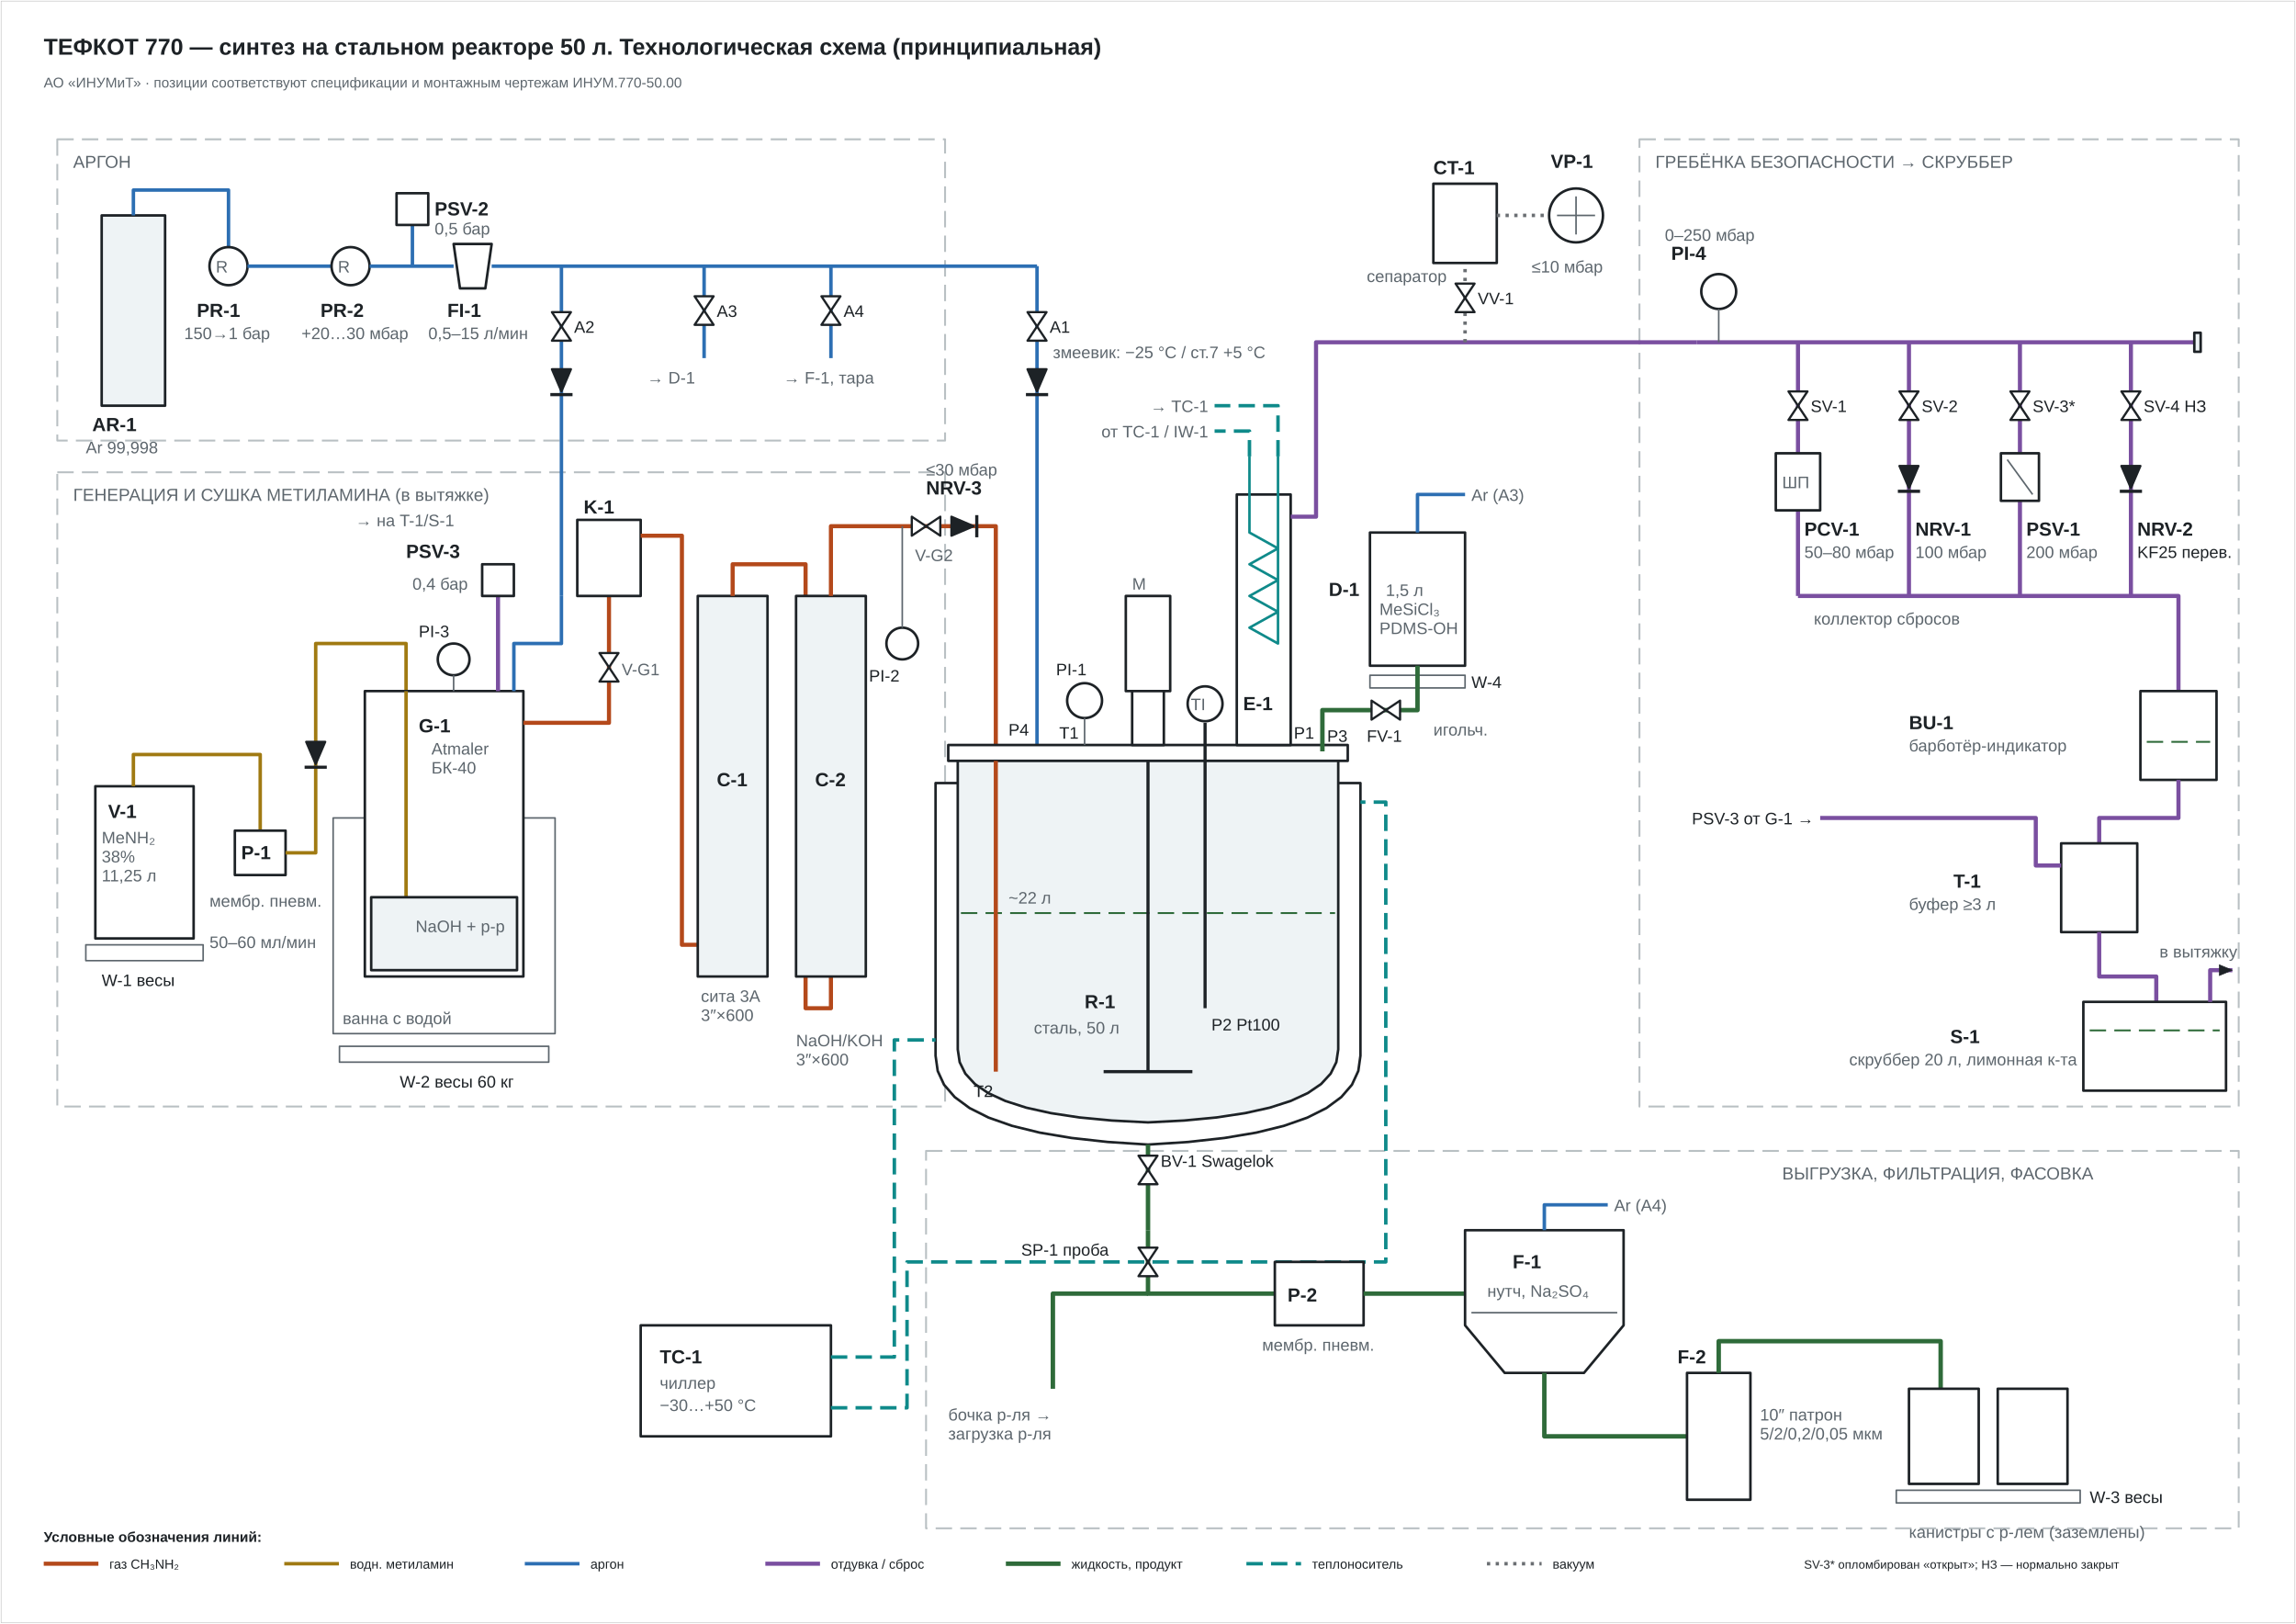
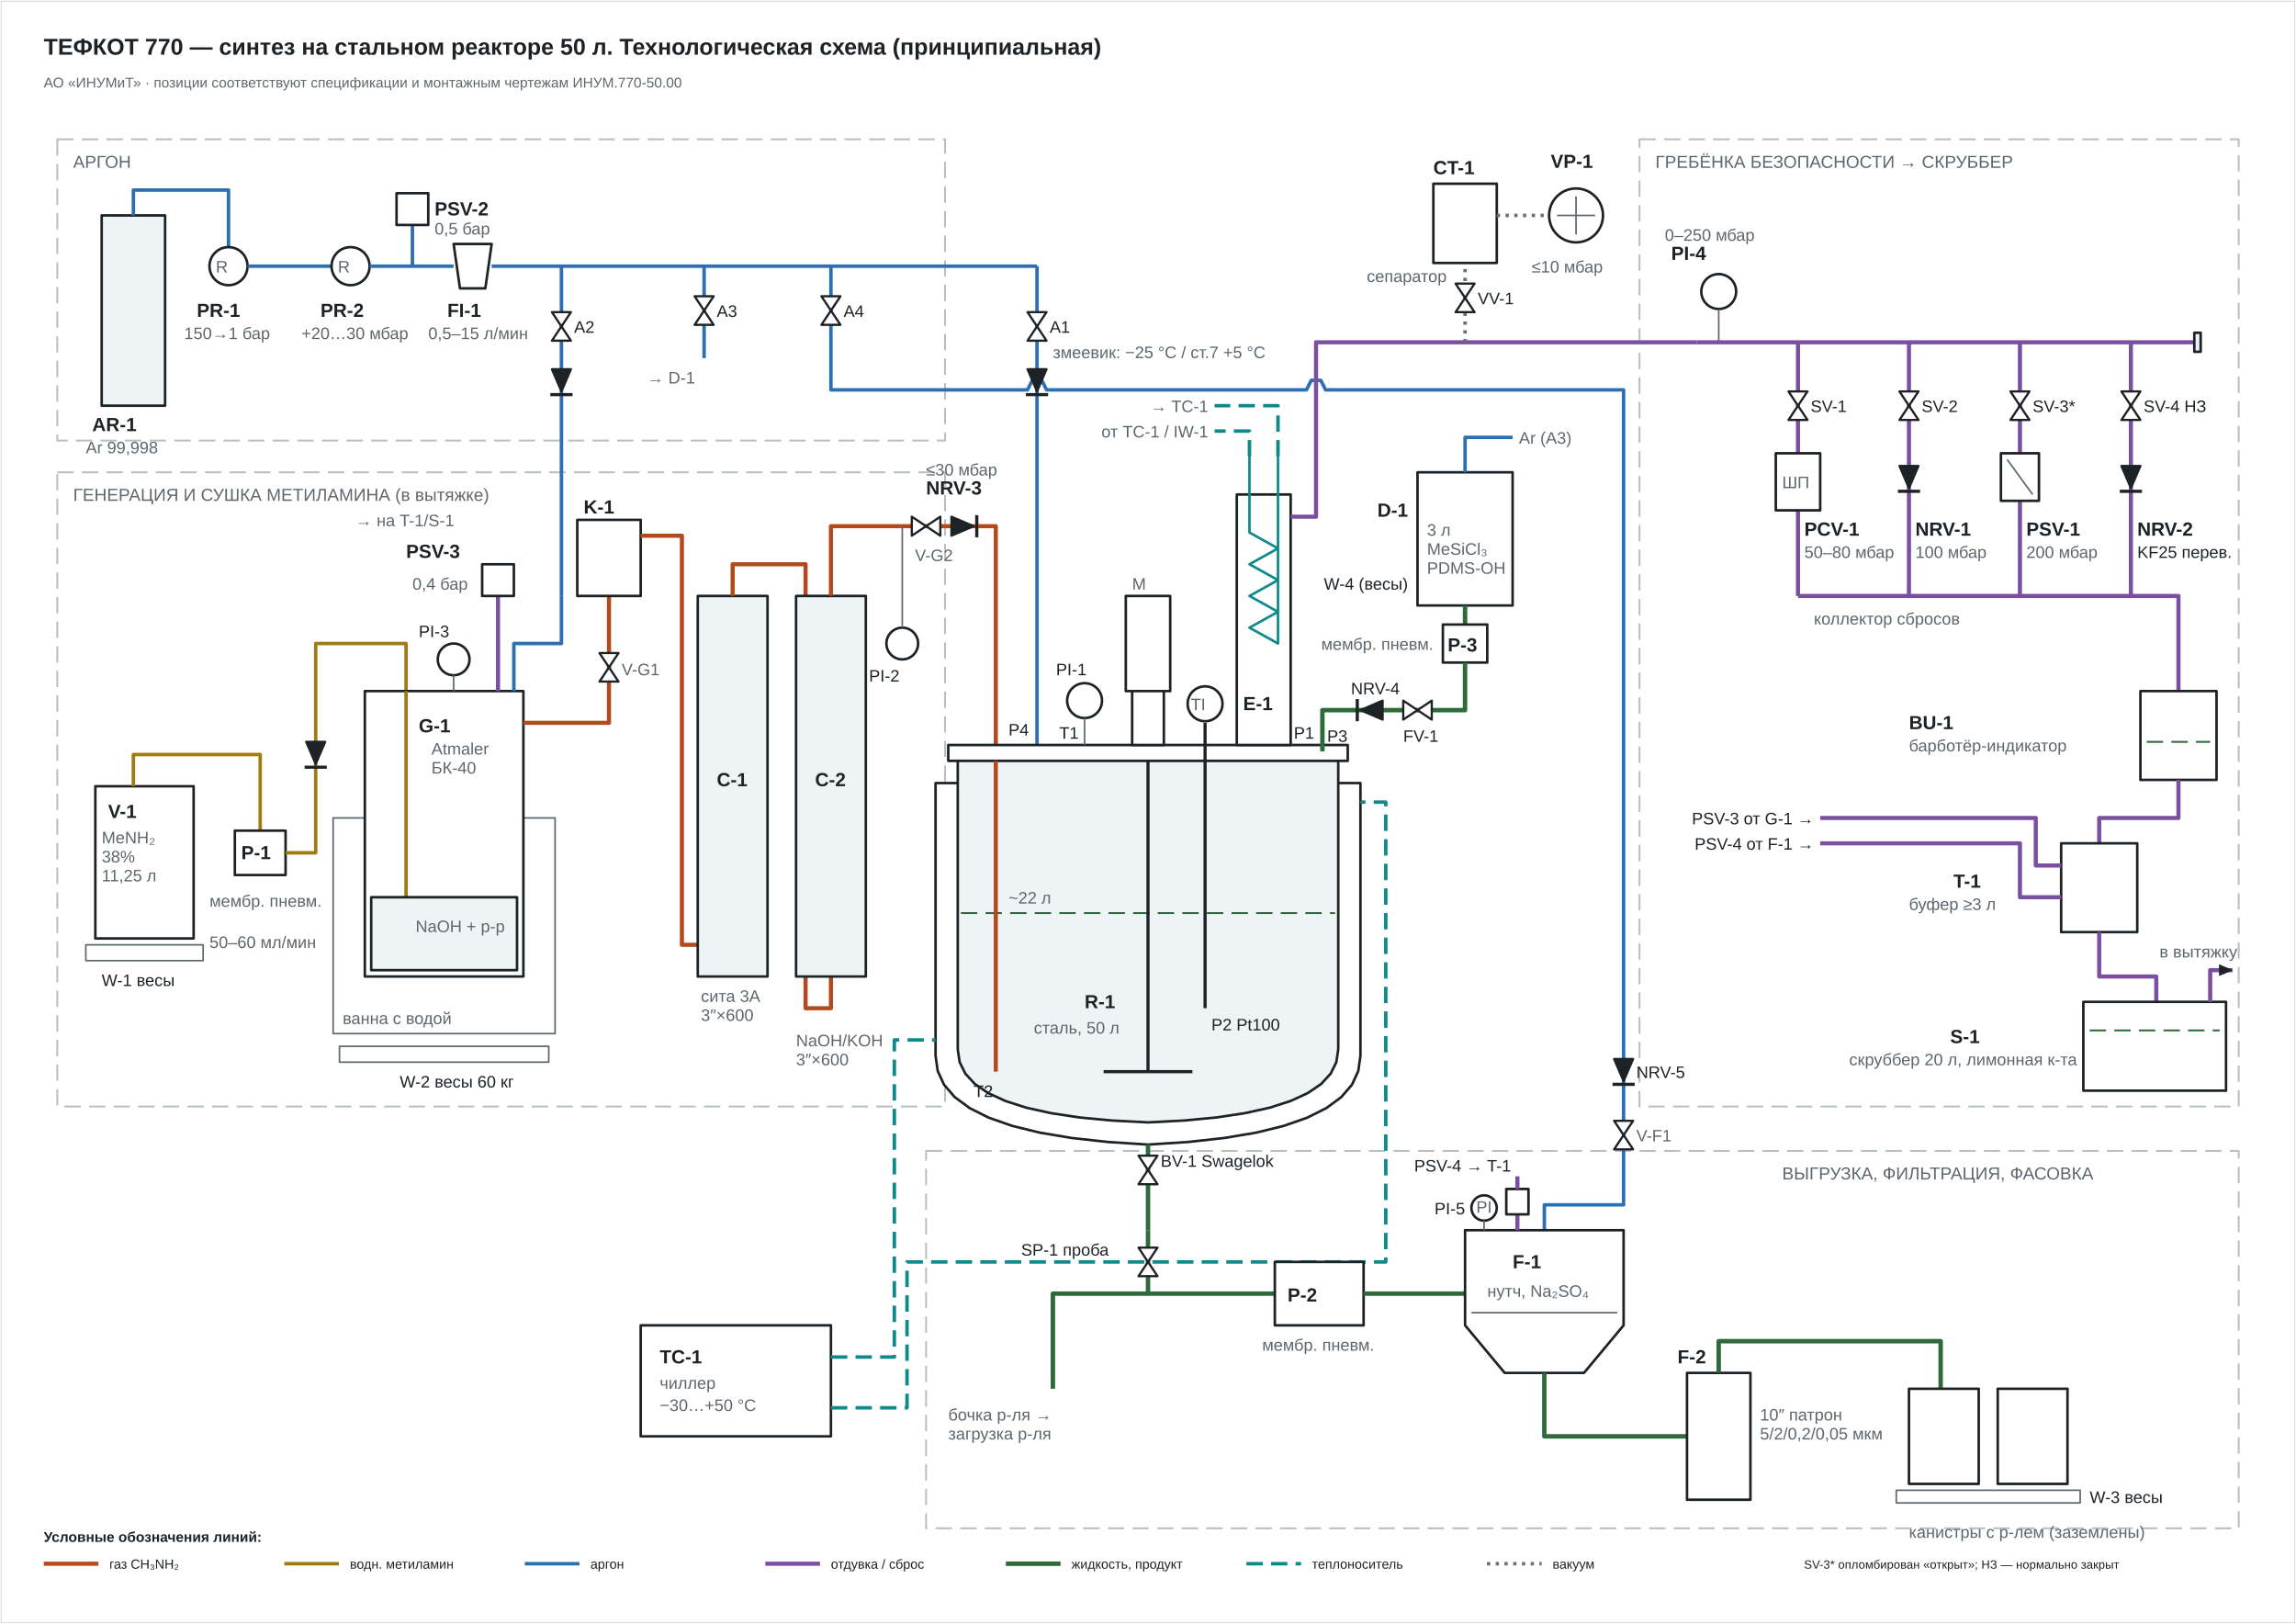
<svg xmlns="http://www.w3.org/2000/svg" viewBox="0 0 420.0 297.0" width="420.0mm" height="297.0mm" font-family="Arial, 'Liberation Sans', sans-serif">
  <rect width="100%" height="100%" fill="#fff" />
  <path d="M0.20,0.20 L419.80,0.20 L419.80,296.80 L0.20,296.80 Z" fill="none" stroke="#bbbbbb" stroke-width="0.1" stroke-linejoin="round" />
  <text x="8.00" y="10.00" font-size="4.2" text-anchor="start" fill="#1d2226" font-weight="bold">ТЕФКОТ 770 — синтез на стальном реакторе 50 л. Технологическая схема (принципиальная)</text>
  <text x="8.00" y="16.00" font-size="2.6" text-anchor="start" fill="#5d666d">АО «ИНУМиТ» · позиции соответствуют спецификации и монтажным чертежам ИНУМ.770-50.00</text>
  <path d="M10.48,25.48 L172.88,25.48 L172.88,80.58 L10.48,80.58 Z" fill="none" stroke="#b9c0c3" stroke-width="0.348" stroke-dasharray="3 1.5" stroke-linejoin="round" />
  <text x="13.38" y="30.70" font-size="3.19" text-anchor="start" fill="#5d666d">АРГОН</text>
  <path d="M10.48,86.38 L172.88,86.38 L172.88,202.38 L10.48,202.38 Z" fill="none" stroke="#b9c0c3" stroke-width="0.348" stroke-dasharray="3 1.5" stroke-linejoin="round" />
  <text x="13.38" y="91.60" font-size="3.19" text-anchor="start" fill="#5d666d">ГЕНЕРАЦИЯ И СУШКА МЕТИЛАМИНА (в вытяжке)</text>
  <path d="M299.90,25.48 L409.52,25.48 L409.52,202.38 L299.90,202.38 Z" fill="none" stroke="#b9c0c3" stroke-width="0.348" stroke-dasharray="3 1.5" stroke-linejoin="round" />
  <text x="302.80" y="30.70" font-size="3.19" text-anchor="start" fill="#5d666d">ГРЕБЁНКА БЕЗОПАСНОСТИ → СКРУББЕР</text>
  <path d="M169.40,210.50 L409.52,210.50 L409.52,279.52 L169.40,279.52 Z" fill="none" stroke="#b9c0c3" stroke-width="0.348" stroke-dasharray="3 1.5" stroke-linejoin="round" />
  <text x="326.00" y="215.72" font-size="3.19" text-anchor="start" fill="#5d666d">ВЫГРУЗКА, ФИЛЬТРАЦИЯ, ФАСОВКА</text>
  <path d="M18.60,39.40 L30.20,39.40 L30.20,74.20 L18.60,74.20 Z" fill="#eef3f5" stroke="#1d2226" stroke-width="0.464" stroke-linejoin="round" />
  <text x="16.86" y="78.84" font-size="3.48" text-anchor="start" fill="#1d2226" font-weight="bold">AR-1</text>
  <text x="15.70" y="82.90" font-size="3.045" text-anchor="start" fill="#5d666d">Ar 99,998</text>
  <path d="M24.40,39.40 L24.40,34.76 L41.80,34.76 L41.80,45.20" fill="none" stroke="#2d6fb3" stroke-width="0.638" stroke-linejoin="round" />
  <circle cx="41.80" cy="48.68" r="3.48" fill="#ffffff" stroke="#1d2226" stroke-width="0.464" />
  <text x="39.48" y="49.84" font-size="3.045" text-anchor="start" fill="#5d666d">R</text>
  <text x="36.00" y="57.96" font-size="3.48" text-anchor="start" fill="#1d2226" font-weight="bold">PR-1</text>
  <text x="33.68" y="62.02" font-size="3.045" text-anchor="start" fill="#5d666d">150→1 бар</text>
  <path d="M45.28,48.68 L60.65,48.68" fill="none" stroke="#2d6fb3" stroke-width="0.638" stroke-linejoin="round" />
  <circle cx="64.13" cy="48.68" r="3.48" fill="#ffffff" stroke="#1d2226" stroke-width="0.464" />
  <text x="61.81" y="49.84" font-size="3.045" text-anchor="start" fill="#5d666d">R</text>
  <text x="58.62" y="57.96" font-size="3.48" text-anchor="start" fill="#1d2226" font-weight="bold">PR-2</text>
  <text x="55.14" y="62.02" font-size="3.045" text-anchor="start" fill="#5d666d">+20…30 мбар</text>
  <path d="M67.61,48.68 L82.98,48.68" fill="none" stroke="#2d6fb3" stroke-width="0.638" stroke-linejoin="round" />
  <path d="M75.44,48.68 L75.44,41.14" fill="none" stroke="#2d6fb3" stroke-width="0.638" stroke-linejoin="round" />
  <path d="M72.54,35.34 L78.34,35.34 L78.34,41.14 L72.54,41.14 Z" fill="#ffffff" stroke="#1d2226" stroke-width="0.464" stroke-linejoin="round" />
  <text x="79.50" y="39.40" font-size="3.48" text-anchor="start" fill="#1d2226" font-weight="bold">PSV-2</text>
  <text x="79.50" y="42.88" font-size="3.045" text-anchor="start" fill="#5d666d">0,5 бар</text>
  <path d="M82.98,44.62 L89.94,44.62 L88.78,52.74 L84.14,52.74 Z" fill="#ffffff" stroke="#1d2226" stroke-width="0.464" stroke-linejoin="round" />
  <text x="81.82" y="57.96" font-size="3.48" text-anchor="start" fill="#1d2226" font-weight="bold">FI-1</text>
  <text x="78.34" y="62.02" font-size="3.045" text-anchor="start" fill="#5d666d">0,5–15 л/мин</text>
  <path d="M89.94,48.68 L169.40,48.68 L189.70,48.68" fill="none" stroke="#2d6fb3" stroke-width="0.638" stroke-linejoin="round" />
  <path d="M102.70,48.68 L102.70,109.00" fill="none" stroke="#2d6fb3" stroke-width="0.638" stroke-linejoin="round" />
  <path d="M100.96,57.09 L104.44,62.31 L100.96,62.31 L104.44,57.09 Z" fill="#ffffff" stroke="#1d2226" stroke-width="0.406" stroke-linejoin="round" />
  <text x="105.02" y="60.86" font-size="3.045" text-anchor="start" fill="#1d2226">A2</text>
  <path d="M100.96,67.53 L102.70,71.59 L104.44,67.53 Z" fill="#1d2226" stroke="#1d2226" stroke-width="0.406" stroke-linejoin="round" />
  <path d="M100.67,72.17 L104.73,72.17" fill="none" stroke="#1d2226" stroke-width="0.58" stroke-linejoin="round" />
  <path d="M128.80,48.68 L128.80,65.50" fill="none" stroke="#2d6fb3" stroke-width="0.638" stroke-linejoin="round" />
  <path d="M127.06,54.19 L130.54,59.41 L127.06,59.41 L130.54,54.19 Z" fill="#ffffff" stroke="#1d2226" stroke-width="0.406" stroke-linejoin="round" />
  <text x="131.12" y="57.96" font-size="3.045" text-anchor="start" fill="#1d2226">A3</text>
  <text x="118.36" y="70.14" font-size="3.045" text-anchor="start" fill="#5d666d">→ D-1</text>
-   <path d="M152.00,48.68 L152.00,65.50" fill="none" stroke="#2d6fb3" stroke-width="0.638" stroke-linejoin="round" />
+   <path d="M152.00,48.68 L152.00,71.30 L187.96,71.30 L188.83,69.56 L190.57,69.56 L191.44,71.30 L239.00,71.30 L239.87,69.56 L241.61,69.56 L242.48,71.30 L297.00,71.30 L297.00,220.36 L282.50,220.36 L282.50,225.00" fill="none" stroke="#2d6fb3" stroke-width="0.638" stroke-linejoin="round" />
  <path d="M150.26,54.19 L153.74,59.41 L150.26,59.41 L153.74,54.19 Z" fill="#ffffff" stroke="#1d2226" stroke-width="0.406" stroke-linejoin="round" />
  <text x="154.32" y="57.96" font-size="3.045" text-anchor="start" fill="#1d2226">A4</text>
-   <text x="143.30" y="70.14" font-size="3.045" text-anchor="start" fill="#5d666d">→ F-1, тара</text>
+   <path d="M295.26,193.68 L297.00,197.74 L298.74,193.68 Z" fill="#1d2226" stroke="#1d2226" stroke-width="0.406" stroke-linejoin="round" />
+   <path d="M294.97,198.32 L299.03,198.32" fill="none" stroke="#1d2226" stroke-width="0.58" stroke-linejoin="round" />
+   <text x="299.32" y="197.16" font-size="3.045" text-anchor="start" fill="#1d2226">NRV-5</text>
+   <path d="M295.26,204.99 L298.74,210.21 L295.26,210.21 L298.74,204.99 Z" fill="#ffffff" stroke="#1d2226" stroke-width="0.406" stroke-linejoin="round" />
+   <text x="299.32" y="208.76" font-size="3.045" text-anchor="start" fill="#5d666d">V-F1</text>
  <path d="M189.70,48.68 L189.70,136.26" fill="none" stroke="#2d6fb3" stroke-width="0.638" stroke-linejoin="round" />
  <path d="M187.96,57.09 L191.44,62.31 L187.96,62.31 L191.44,57.09 Z" fill="#ffffff" stroke="#1d2226" stroke-width="0.406" stroke-linejoin="round" />
  <text x="192.02" y="60.86" font-size="3.045" text-anchor="start" fill="#1d2226">A1</text>
  <path d="M187.96,67.53 L189.70,71.59 L191.44,67.53 Z" fill="#1d2226" stroke="#1d2226" stroke-width="0.406" stroke-linejoin="round" />
  <path d="M187.67,72.17 L191.73,72.17" fill="none" stroke="#1d2226" stroke-width="0.58" stroke-linejoin="round" />
  <path d="M17.44,143.80 L35.42,143.80 L35.42,171.64 L17.44,171.64 Z" fill="#ffffff" stroke="#1d2226" stroke-width="0.464" stroke-linejoin="round" />
  <text x="19.76" y="149.60" font-size="3.48" text-anchor="start" fill="#1d2226" font-weight="bold">V-1</text>
  <text x="18.60" y="154.24" font-size="3.045" text-anchor="start" fill="#5d666d">MeNH₂</text>
  <text x="18.60" y="157.72" font-size="3.045" text-anchor="start" fill="#5d666d">38%</text>
  <text x="18.60" y="161.20" font-size="3.045" text-anchor="start" fill="#5d666d">11,25 л</text>
  <path d="M15.70,172.80 L37.16,172.80 L37.16,175.70 L15.70,175.70 Z" fill="none" stroke="#5d666d" stroke-width="0.29" stroke-linejoin="round" />
  <text x="18.60" y="180.34" font-size="3.045" text-anchor="start" fill="#1d2226">W-1 весы</text>
  <path d="M24.40,143.80 L24.40,138.00 L47.60,138.00 L47.60,151.92" fill="none" stroke="#a07a12" stroke-width="0.638" stroke-linejoin="round" />
  <path d="M42.96,151.92 L52.24,151.92 L52.24,160.04 L42.96,160.04 Z" fill="#ffffff" stroke="#1d2226" stroke-width="0.464" stroke-linejoin="round" />
  <text x="44.12" y="157.14" font-size="3.48" text-anchor="start" fill="#1d2226" font-weight="bold">P-1</text>
  <text x="38.32" y="165.84" font-size="3.045" text-anchor="start" fill="#5d666d">мембр. пневм.</text>
  <text x="38.32" y="173.38" font-size="3.045" text-anchor="start" fill="#5d666d">50–60 мл/мин</text>
  <path d="M52.24,155.98 L57.75,155.98 L57.75,117.70 L74.28,117.70 L74.28,126.40" fill="none" stroke="#a07a12" stroke-width="0.638" stroke-linejoin="round" />
  <path d="M56.01,135.68 L57.75,139.74 L59.49,135.68 Z" fill="#1d2226" stroke="#1d2226" stroke-width="0.406" stroke-linejoin="round" />
  <path d="M55.72,140.32 L59.78,140.32" fill="none" stroke="#1d2226" stroke-width="0.58" stroke-linejoin="round" />
  <path d="M60.94,149.60 L101.54,149.60 L101.54,189.04 L60.94,189.04 Z" fill="none" stroke="#5d666d" stroke-width="0.29" stroke-linejoin="round" />
  <text x="62.68" y="187.30" font-size="3.045" text-anchor="start" fill="#5d666d">ванна с водой</text>
  <path d="M66.74,126.40 L95.74,126.40 L95.74,178.60 L66.74,178.60 Z" fill="#ffffff" stroke="#1d2226" stroke-width="0.464" stroke-linejoin="round" />
  <path d="M74.28,126.40 L74.28,172.80" fill="none" stroke="#a07a12" stroke-width="0.638" stroke-linejoin="round" />
  <path d="M67.90,164.10 L94.58,164.10 L94.58,177.44 L67.90,177.44 Z" fill="#eef3f5" stroke="#1d2226" stroke-width="0.464" stroke-linejoin="round" />
  <text x="76.02" y="170.48" font-size="3.045" text-anchor="start" fill="#5d666d">NaOH + р-р</text>
  <text x="76.60" y="133.94" font-size="3.48" text-anchor="start" fill="#1d2226" font-weight="bold">G-1</text>
  <text x="78.92" y="138.00" font-size="3.045" text-anchor="start" fill="#5d666d">Atmaler</text>
  <text x="78.92" y="141.48" font-size="3.045" text-anchor="start" fill="#5d666d">БК-40</text>
  <path d="M62.10,191.36 L100.38,191.36 L100.38,194.26 L62.10,194.26 Z" fill="none" stroke="#5d666d" stroke-width="0.29" stroke-linejoin="round" />
  <text x="73.12" y="198.90" font-size="3.045" text-anchor="start" fill="#1d2226">W-2 весы 60 кг</text>
  <path d="M91.10,126.40 L91.10,117.70 L91.10,109.00" fill="none" stroke="#7a4fa0" stroke-width="0.754" stroke-linejoin="round" />
  <path d="M88.20,103.20 L94.00,103.20 L94.00,109.00 L88.20,109.00 Z" fill="#ffffff" stroke="#1d2226" stroke-width="0.464" stroke-linejoin="round" />
  <text x="74.28" y="102.04" font-size="3.48" text-anchor="start" fill="#1d2226" font-weight="bold">PSV-3</text>
  <text x="75.44" y="107.84" font-size="3.045" text-anchor="start" fill="#5d666d">0,4 бар</text>
  <text x="65.00" y="96.24" font-size="3.045" text-anchor="start" fill="#5d666d">→ на T-1/S-1</text>
  <circle cx="82.98" cy="120.60" r="2.90" fill="#ffffff" stroke="#1d2226" stroke-width="0.464" />
  <path d="M82.98,123.50 L82.98,126.40" fill="none" stroke="#5d666d" stroke-width="0.29" stroke-linejoin="round" />
  <text x="76.60" y="116.54" font-size="3.045" text-anchor="start" fill="#1d2226">PI-3</text>
  <path d="M102.70,109.00 L102.70,117.70 L94.00,117.70 L94.00,126.40" fill="none" stroke="#2d6fb3" stroke-width="0.638" stroke-linejoin="round" />
  <path d="M95.74,132.20 L111.40,132.20 L111.40,109.00" fill="none" stroke="#b4491b" stroke-width="0.754" stroke-linejoin="round" />
  <path d="M109.66,119.44 L113.14,124.66 L109.66,124.66 L113.14,119.44 Z" fill="#ffffff" stroke="#1d2226" stroke-width="0.406" stroke-linejoin="round" />
  <text x="113.72" y="123.50" font-size="3.045" text-anchor="start" fill="#5d666d">V-G1</text>
  <path d="M105.60,95.08 L117.20,95.08 L117.20,109.00 L105.60,109.00 Z" fill="#ffffff" stroke="#1d2226" stroke-width="0.464" stroke-linejoin="round" />
  <text x="106.76" y="93.92" font-size="3.48" text-anchor="start" fill="#1d2226" font-weight="bold">K-1</text>
  <path d="M117.20,97.98 L124.74,97.98 L124.74,172.80 L127.64,172.80" fill="none" stroke="#b4491b" stroke-width="0.754" stroke-linejoin="round" />
  <path d="M127.64,109.00 L140.40,109.00 L140.40,178.60 L127.64,178.60 Z" fill="#eef3f5" stroke="#1d2226" stroke-width="0.464" stroke-linejoin="round" />
  <text x="131.12" y="143.80" font-size="3.48" text-anchor="start" fill="#1d2226" font-weight="bold">C-1</text>
  <text x="128.22" y="183.24" font-size="3.045" text-anchor="start" fill="#5d666d">сита 3A</text>
  <text x="128.22" y="186.72" font-size="3.045" text-anchor="start" fill="#5d666d">3″×600</text>
  <path d="M134.02,109.00 L134.02,103.20 L147.36,103.20 L147.36,184.40 L152.00,184.40 L152.00,178.60" fill="none" stroke="#b4491b" stroke-width="0.754" stroke-linejoin="round" />
  <path d="M145.62,109.00 L158.38,109.00 L158.38,178.60 L145.62,178.60 Z" fill="#eef3f5" stroke="#1d2226" stroke-width="0.464" stroke-linejoin="round" />
  <text x="149.10" y="143.80" font-size="3.48" text-anchor="start" fill="#1d2226" font-weight="bold">C-2</text>
  <text x="145.62" y="191.36" font-size="3.045" text-anchor="start" fill="#5d666d">NaOH/KOH</text>
  <text x="145.62" y="194.84" font-size="3.045" text-anchor="start" fill="#5d666d">3″×600</text>
  <path d="M152.00,109.00 L152.00,96.24 L182.16,96.24 L182.16,136.26" fill="none" stroke="#b4491b" stroke-width="0.754" stroke-linejoin="round" />
  <circle cx="165.05" cy="117.70" r="2.90" fill="#ffffff" stroke="#1d2226" stroke-width="0.464" />
  <path d="M165.05,114.80 L165.05,96.24" fill="none" stroke="#5d666d" stroke-width="0.29" stroke-linejoin="round" />
  <text x="158.96" y="124.66" font-size="3.045" text-anchor="start" fill="#1d2226">PI-2</text>
  <path d="M166.79,94.50 L172.01,97.98 L172.01,94.50 L166.79,97.98 Z" fill="#ffffff" stroke="#1d2226" stroke-width="0.406" stroke-linejoin="round" />
  <text x="167.37" y="102.62" font-size="3.045" text-anchor="start" fill="#5d666d">V-G2</text>
  <path d="M174.04,94.50 L178.10,96.24 L174.04,97.98 Z" fill="#1d2226" stroke="#1d2226" stroke-width="0.406" stroke-linejoin="round" />
  <path d="M178.68,94.21 L178.68,98.27" fill="none" stroke="#1d2226" stroke-width="0.58" stroke-linejoin="round" />
  <text x="169.40" y="90.44" font-size="3.48" text-anchor="start" fill="#1d2226" font-weight="bold">NRV-3</text>
  <text x="169.40" y="86.96" font-size="3.045" text-anchor="start" fill="#5d666d">≤30 мбар</text>
  <path d="M171.14,143.22 L171.14,193.10 L171.53,195.87 L172.69,198.39 L174.64,200.65 L177.36,202.66 L180.85,204.41 L185.13,205.91 L190.18,207.15 L196.01,208.13 L202.62,208.86 L210.00,209.34 L217.38,208.86 L223.99,208.13 L229.82,207.15 L234.87,205.91 L239.14,204.41 L242.64,202.66 L245.36,200.65 L247.31,198.39 L248.47,195.87 L248.86,193.10 L248.86,143.22 Z" fill="#ffffff" stroke="#1d2226" stroke-width="0.464" stroke-linejoin="round" />
  <path d="M175.20,138.00 L175.20,191.94 L175.55,194.27 L176.59,196.37 L178.33,198.26 L180.77,199.92 L183.90,201.36 L187.73,202.59 L192.25,203.59 L197.47,204.38 L203.39,204.94 L210.00,205.28 L216.61,204.94 L222.53,204.38 L227.75,203.59 L232.27,202.59 L236.10,201.36 L239.23,199.92 L241.67,198.26 L243.41,196.37 L244.45,194.27 L244.80,191.94 L244.80,138.00 Z" fill="#eef3f5" stroke="#1d2226" stroke-width="0.464" stroke-linejoin="round" />
  <path d="M173.46,136.26 L246.54,136.26 L246.54,139.16 L173.46,139.16 Z" fill="#ffffff" stroke="#1d2226" stroke-width="0.464" stroke-linejoin="round" />
  <path d="M175.78,167.00 L244.22,167.00" fill="none" stroke="#2f6b3a" stroke-width="0.348" stroke-dasharray="3 1.5" stroke-linejoin="round" />
  <text x="184.48" y="165.26" font-size="3.045" text-anchor="start" fill="#5d666d">~22 л</text>
  <text x="198.40" y="184.40" font-size="3.48" text-anchor="start" fill="#1d2226" font-weight="bold">R-1</text>
  <text x="189.12" y="189.04" font-size="3.045" text-anchor="start" fill="#5d666d">сталь, 50 л</text>
  <path d="M182.16,139.16 L182.16,196.00" fill="none" stroke="#b4491b" stroke-width="0.754" stroke-linejoin="round" />
  <text x="178.10" y="200.64" font-size="3.045" text-anchor="start" fill="#1d2226">T2</text>
  <text x="184.48" y="134.52" font-size="3.045" text-anchor="start" fill="#1d2226">P4</text>
  <circle cx="198.40" cy="128.14" r="3.19" fill="#ffffff" stroke="#1d2226" stroke-width="0.464" />
  <path d="M198.40,131.33 L198.40,136.26" fill="none" stroke="#5d666d" stroke-width="0.29" stroke-linejoin="round" />
  <text x="193.18" y="123.50" font-size="3.045" text-anchor="start" fill="#1d2226">PI-1</text>
  <text x="193.76" y="135.10" font-size="3.045" text-anchor="start" fill="#1d2226">T1</text>
  <path d="M205.94,109.00 L214.06,109.00 L214.06,126.40 L205.94,126.40 Z" fill="#ffffff" stroke="#1d2226" stroke-width="0.464" stroke-linejoin="round" />
  <text x="207.10" y="107.84" font-size="3.045" text-anchor="start" fill="#5d666d">M</text>
  <path d="M207.10,126.40 L212.90,126.40 L212.90,136.26 L207.10,136.26 Z" fill="#ffffff" stroke="#1d2226" stroke-width="0.464" stroke-linejoin="round" />
  <path d="M210.00,139.16 L210.00,196.00" fill="none" stroke="#1d2226" stroke-width="0.58" stroke-linejoin="round" />
  <path d="M201.88,196.00 L218.12,196.00" fill="none" stroke="#1d2226" stroke-width="0.58" stroke-linejoin="round" />
  <path d="M220.44,132.20 L220.44,184.40" fill="none" stroke="#1d2226" stroke-width="0.58" stroke-linejoin="round" />
  <circle cx="220.44" cy="128.72" r="3.19" fill="#ffffff" stroke="#1d2226" stroke-width="0.464" />
  <text x="217.83" y="129.88" font-size="3.045" text-anchor="start" fill="#5d666d">TI</text>
  <text x="221.60" y="188.46" font-size="3.045" text-anchor="start" fill="#1d2226">P2 Pt100</text>
  <path d="M226.24,90.44 L236.10,90.44 L236.10,136.26 L226.24,136.26 Z" fill="#ffffff" stroke="#1d2226" stroke-width="0.464" stroke-linejoin="round" />
  <path d="M228.56,83.48 L228.56,97.40 L233.78,100.30 L228.56,103.20 L233.78,106.10 L228.56,109.00 L233.78,111.90 L228.56,114.80 L233.78,117.70 L233.78,83.48" fill="none" stroke="#0f8a8a" stroke-width="0.464" stroke-linejoin="round" />
  <path d="M228.56,83.48 L228.56,78.84 L222.18,78.84" fill="none" stroke="#0f8a8a" stroke-width="0.638" stroke-dasharray="3 1.5" stroke-linejoin="round" />
  <path d="M233.78,83.48 L233.78,74.20 L222.18,74.20" fill="none" stroke="#0f8a8a" stroke-width="0.638" stroke-dasharray="3 1.5" stroke-linejoin="round" />
  <text x="221.02" y="75.36" font-size="3.045" text-anchor="end" fill="#5d666d">→ TC-1</text>
  <text x="221.02" y="80.00" font-size="3.045" text-anchor="end" fill="#5d666d">от TC-1 / IW-1</text>
  <text x="227.40" y="129.88" font-size="3.48" text-anchor="start" fill="#1d2226" font-weight="bold">E-1</text>
  <text x="192.60" y="65.50" font-size="3.045" text-anchor="start" fill="#5d666d">змеевик: −25 °C / ст.7 +5 °C</text>
  <text x="236.68" y="135.10" font-size="3.045" text-anchor="start" fill="#1d2226">P1</text>
-   <path d="M250.60,97.40 L268.00,97.40 L268.00,121.76 L250.60,121.76 Z" fill="#ffffff" stroke="#1d2226" stroke-width="0.464" stroke-linejoin="round" />
-   <text x="243.06" y="109.00" font-size="3.48" text-anchor="start" fill="#1d2226" font-weight="bold">D-1</text>
-   <text x="253.50" y="109.00" font-size="3.045" text-anchor="start" fill="#5d666d">1,5 л</text>
-   <text x="252.34" y="112.48" font-size="3.045" text-anchor="start" fill="#5d666d">MeSiCl₃</text>
-   <text x="252.34" y="115.96" font-size="3.045" text-anchor="start" fill="#5d666d">PDMS-OH</text>
-   <path d="M259.30,97.40 L259.30,90.44 L268.00,90.44" fill="none" stroke="#2d6fb3" stroke-width="0.638" stroke-linejoin="round" />
-   <text x="269.16" y="91.60" font-size="3.045" text-anchor="start" fill="#5d666d">Ar (A3)</text>
-   <path d="M250.60,123.50 L268.00,123.50 L268.00,125.82 L250.60,125.82 Z" fill="none" stroke="#5d666d" stroke-width="0.29" stroke-linejoin="round" />
-   <text x="269.16" y="125.82" font-size="3.045" text-anchor="start" fill="#1d2226">W-4</text>
-   <path d="M259.30,121.76 L259.30,129.88 L241.90,129.88 L241.90,137.42" fill="none" stroke="#2f6b3a" stroke-width="0.812" stroke-linejoin="round" />
-   <path d="M250.89,128.14 L256.11,131.62 L256.11,128.14 L250.89,131.62 Z" fill="#ffffff" stroke="#1d2226" stroke-width="0.406" stroke-linejoin="round" />
-   <text x="250.02" y="135.68" font-size="3.045" text-anchor="start" fill="#1d2226">FV-1</text>
-   <text x="262.20" y="134.52" font-size="3.045" text-anchor="start" fill="#5d666d">игольч.</text>
+   <path d="M259.30,86.38 L276.70,86.38 L276.70,110.74 L259.30,110.74 Z" fill="#ffffff" stroke="#1d2226" stroke-width="0.464" stroke-linejoin="round" />
+   <text x="257.56" y="94.50" font-size="3.48" text-anchor="end" fill="#1d2226" font-weight="bold">D-1</text>
+   <text x="261.04" y="97.98" font-size="3.045" text-anchor="start" fill="#5d666d">3 л</text>
+   <text x="261.04" y="101.46" font-size="3.045" text-anchor="start" fill="#5d666d">MeSiCl₃</text>
+   <text x="261.04" y="104.94" font-size="3.045" text-anchor="start" fill="#5d666d">PDMS-OH</text>
+   <path d="M268.00,86.38 L268.00,80.00 L276.70,80.00" fill="none" stroke="#2d6fb3" stroke-width="0.638" stroke-linejoin="round" />
+   <text x="277.86" y="81.16" font-size="3.045" text-anchor="start" fill="#5d666d">Ar (A3)</text>
+   <text x="257.56" y="107.84" font-size="3.045" text-anchor="end" fill="#1d2226">W-4 (весы)</text>
+   <path d="M268.00,110.74 L268.00,114.22" fill="none" stroke="#2f6b3a" stroke-width="0.812" stroke-linejoin="round" />
+   <path d="M263.94,114.22 L272.06,114.22 L272.06,121.18 L263.94,121.18 Z" fill="#ffffff" stroke="#1d2226" stroke-width="0.464" stroke-linejoin="round" />
+   <text x="264.81" y="119.15" font-size="3.48" text-anchor="start" fill="#1d2226" font-weight="bold">P-3</text>
+   <text x="262.20" y="118.86" font-size="3.045" text-anchor="end" fill="#5d666d">мембр. пневм.</text>
+   <path d="M268.00,121.18 L268.00,129.88 L241.90,129.88 L241.90,137.42" fill="none" stroke="#2f6b3a" stroke-width="0.812" stroke-linejoin="round" />
+   <path d="M256.69,128.14 L261.91,131.62 L261.91,128.14 L256.69,131.62 Z" fill="#ffffff" stroke="#1d2226" stroke-width="0.406" stroke-linejoin="round" />
+   <text x="256.69" y="135.68" font-size="3.045" text-anchor="start" fill="#1d2226">FV-1</text>
+   <path d="M252.92,128.14 L248.86,129.88 L252.92,131.62 Z" fill="#1d2226" stroke="#1d2226" stroke-width="0.406" stroke-linejoin="round" />
+   <path d="M248.28,127.85 L248.28,131.91" fill="none" stroke="#1d2226" stroke-width="0.58" stroke-linejoin="round" />
+   <text x="247.12" y="126.98" font-size="3.045" text-anchor="start" fill="#1d2226">NRV-4</text>
  <text x="242.77" y="135.68" font-size="3.045" text-anchor="start" fill="#1d2226">P3</text>
  <path d="M236.10,94.50 L240.74,94.50 L240.74,62.60 L310.34,62.60" fill="none" stroke="#7a4fa0" stroke-width="0.754" stroke-linejoin="round" />
  <path d="M268.00,62.60 L268.00,48.10" fill="none" stroke="#6b6f73" stroke-width="0.638" stroke-dasharray="0.6 1" stroke-linejoin="round" />
  <path d="M266.26,51.87 L269.74,57.09 L266.26,57.09 L269.74,51.87 Z" fill="#ffffff" stroke="#1d2226" stroke-width="0.406" stroke-linejoin="round" />
  <text x="270.32" y="55.64" font-size="3.045" text-anchor="start" fill="#1d2226">VV-1</text>
  <path d="M262.20,33.60 L273.80,33.60 L273.80,48.10 L262.20,48.10 Z" fill="#ffffff" stroke="#1d2226" stroke-width="0.464" stroke-linejoin="round" />
  <text x="262.20" y="31.86" font-size="3.48" text-anchor="start" fill="#1d2226" font-weight="bold">CT-1</text>
  <text x="250.02" y="51.58" font-size="3.045" text-anchor="start" fill="#5d666d">сепаратор</text>
  <path d="M273.80,39.40 L283.08,39.40" fill="none" stroke="#6b6f73" stroke-width="0.638" stroke-dasharray="0.6 1" stroke-linejoin="round" />
  <circle cx="288.30" cy="39.40" r="4.93" fill="#ffffff" stroke="#1d2226" stroke-width="0.464" />
  <path d="M284.82,39.40 L291.78,39.40" fill="none" stroke="#5d666d" stroke-width="0.29" stroke-linejoin="round" />
  <path d="M288.30,35.92 L288.30,42.88" fill="none" stroke="#5d666d" stroke-width="0.29" stroke-linejoin="round" />
  <text x="283.66" y="30.70" font-size="3.48" text-anchor="start" fill="#1d2226" font-weight="bold">VP-1</text>
  <text x="280.18" y="49.84" font-size="3.045" text-anchor="start" fill="#5d666d">≤10 мбар</text>
  <path d="M117.20,242.40 L152.00,242.40 L152.00,262.70 L117.20,262.70 Z" fill="#ffffff" stroke="#1d2226" stroke-width="0.464" stroke-linejoin="round" />
  <text x="120.68" y="249.36" font-size="3.48" text-anchor="start" fill="#1d2226" font-weight="bold">TC-1</text>
  <text x="120.68" y="254.00" font-size="3.045" text-anchor="start" fill="#5d666d">чиллер</text>
  <text x="120.68" y="258.06" font-size="3.045" text-anchor="start" fill="#5d666d">−30…+50 °C</text>
  <path d="M152.00,248.20 L163.60,248.20 L163.60,190.20 L171.14,190.20" fill="none" stroke="#0f8a8a" stroke-width="0.638" stroke-dasharray="3 1.5" stroke-linejoin="round" />
  <path d="M152.00,257.48 L165.92,257.48 L165.92,230.80 L253.50,230.80 L253.50,146.70 L248.86,146.70" fill="none" stroke="#0f8a8a" stroke-width="0.638" stroke-dasharray="3 1.5" stroke-linejoin="round" />
  <path d="M310.34,62.60 L401.40,62.60" fill="none" stroke="#7a4fa0" stroke-width="0.754" stroke-linejoin="round" />
  <path d="M401.40,60.86 L402.56,60.86 L402.56,64.34 L401.40,64.34 Z" fill="#eef3f5" stroke="#1d2226" stroke-width="0.464" stroke-linejoin="round" />
  <circle cx="314.40" cy="53.32" r="3.19" fill="#ffffff" stroke="#1d2226" stroke-width="0.464" />
  <path d="M314.40,56.51 L314.40,62.60" fill="none" stroke="#5d666d" stroke-width="0.29" stroke-linejoin="round" />
  <text x="305.70" y="47.52" font-size="3.48" text-anchor="start" fill="#1d2226" font-weight="bold">PI-4</text>
  <text x="304.54" y="44.04" font-size="3.045" text-anchor="start" fill="#5d666d">0–250 мбар</text>
  <path d="M328.90,62.60 L328.90,109.00" fill="none" stroke="#7a4fa0" stroke-width="0.754" stroke-linejoin="round" />
  <path d="M327.16,71.59 L330.64,76.81 L327.16,76.81 L330.64,71.59 Z" fill="#ffffff" stroke="#1d2226" stroke-width="0.406" stroke-linejoin="round" />
  <text x="331.22" y="75.36" font-size="3.045" text-anchor="start" fill="#1d2226">SV-1</text>
  <path d="M324.84,82.90 L332.96,82.90 L332.96,93.34 L324.84,93.34 Z" fill="#ffffff" stroke="#1d2226" stroke-width="0.464" stroke-linejoin="round" />
  <text x="326.00" y="89.28" font-size="3.045" text-anchor="start" fill="#5d666d">ШП</text>
  <text x="330.06" y="97.98" font-size="3.48" text-anchor="start" fill="#1d2226" font-weight="bold">PCV-1</text>
  <text x="330.06" y="102.04" font-size="3.045" text-anchor="start" fill="#5d666d">50–80 мбар</text>
  <path d="M349.20,62.60 L349.20,109.00" fill="none" stroke="#7a4fa0" stroke-width="0.754" stroke-linejoin="round" />
  <path d="M347.46,71.59 L350.94,76.81 L347.46,76.81 L350.94,71.59 Z" fill="#ffffff" stroke="#1d2226" stroke-width="0.406" stroke-linejoin="round" />
  <text x="351.52" y="75.36" font-size="3.045" text-anchor="start" fill="#1d2226">SV-2</text>
  <path d="M347.46,85.22 L349.20,89.28 L350.94,85.22 Z" fill="#1d2226" stroke="#1d2226" stroke-width="0.406" stroke-linejoin="round" />
  <path d="M347.17,89.86 L351.23,89.86" fill="none" stroke="#1d2226" stroke-width="0.58" stroke-linejoin="round" />
  <text x="350.36" y="97.98" font-size="3.48" text-anchor="start" fill="#1d2226" font-weight="bold">NRV-1</text>
  <text x="350.36" y="102.04" font-size="3.045" text-anchor="start" fill="#5d666d">100 мбар</text>
  <path d="M369.50,62.60 L369.50,109.00" fill="none" stroke="#7a4fa0" stroke-width="0.754" stroke-linejoin="round" />
  <path d="M367.76,71.59 L371.24,76.81 L367.76,76.81 L371.24,71.59 Z" fill="#ffffff" stroke="#1d2226" stroke-width="0.406" stroke-linejoin="round" />
  <text x="371.82" y="75.36" font-size="3.045" text-anchor="start" fill="#1d2226">SV-3*</text>
  <path d="M366.02,82.90 L372.98,82.90 L372.98,91.60 L366.02,91.60 Z" fill="#ffffff" stroke="#1d2226" stroke-width="0.464" stroke-linejoin="round" />
  <path d="M367.18,84.06 L371.82,90.44" fill="none" stroke="#5d666d" stroke-width="0.29" stroke-linejoin="round" />
  <text x="370.66" y="97.98" font-size="3.48" text-anchor="start" fill="#1d2226" font-weight="bold">PSV-1</text>
  <text x="370.66" y="102.04" font-size="3.045" text-anchor="start" fill="#5d666d">200 мбар</text>
  <path d="M389.80,62.60 L389.80,109.00" fill="none" stroke="#7a4fa0" stroke-width="0.754" stroke-linejoin="round" />
  <path d="M388.06,71.59 L391.54,76.81 L388.06,76.81 L391.54,71.59 Z" fill="#ffffff" stroke="#1d2226" stroke-width="0.406" stroke-linejoin="round" />
  <text x="392.12" y="75.36" font-size="3.045" text-anchor="start" fill="#1d2226">SV-4 НЗ</text>
  <path d="M388.06,85.22 L389.80,89.28 L391.54,85.22 Z" fill="#1d2226" stroke="#1d2226" stroke-width="0.406" stroke-linejoin="round" />
  <path d="M387.77,89.86 L391.83,89.86" fill="none" stroke="#1d2226" stroke-width="0.58" stroke-linejoin="round" />
  <text x="390.96" y="97.98" font-size="3.48" text-anchor="start" fill="#1d2226" font-weight="bold">NRV-2</text>
  <text x="390.96" y="102.04" font-size="3.045" text-anchor="start" fill="#1d2226">KF25 перев.</text>
  <path d="M328.90,109.00 L398.50,109.00 L398.50,126.40" fill="none" stroke="#7a4fa0" stroke-width="0.754" stroke-linejoin="round" />
  <text x="331.80" y="114.22" font-size="3.045" text-anchor="start" fill="#5d666d">коллектор сбросов</text>
  <path d="M391.54,126.40 L405.46,126.40 L405.46,142.64 L391.54,142.64 Z" fill="#ffffff" stroke="#1d2226" stroke-width="0.464" stroke-linejoin="round" />
  <path d="M392.70,135.68 L404.30,135.68" fill="none" stroke="#2f6b3a" stroke-width="0.348" stroke-dasharray="3 1.5" stroke-linejoin="round" />
  <text x="349.20" y="133.36" font-size="3.48" text-anchor="start" fill="#1d2226" font-weight="bold">BU-1</text>
  <text x="349.20" y="137.42" font-size="3.045" text-anchor="start" fill="#5d666d">барботёр-индикатор</text>
  <path d="M398.50,142.64 L398.50,149.60 L384.00,149.60 L384.00,154.24" fill="none" stroke="#7a4fa0" stroke-width="0.754" stroke-linejoin="round" />
  <path d="M377.04,154.24 L390.96,154.24 L390.96,170.48 L377.04,170.48 Z" fill="#ffffff" stroke="#1d2226" stroke-width="0.464" stroke-linejoin="round" />
  <text x="357.32" y="162.36" font-size="3.48" text-anchor="start" fill="#1d2226" font-weight="bold">T-1</text>
  <text x="349.20" y="166.42" font-size="3.045" text-anchor="start" fill="#5d666d">буфер ≥3 л</text>
  <path d="M384.00,170.48 L384.00,178.60 L394.44,178.60 L394.44,183.24" fill="none" stroke="#7a4fa0" stroke-width="0.754" stroke-linejoin="round" />
  <path d="M381.10,183.24 L407.20,183.24 L407.20,199.48 L381.10,199.48 Z" fill="#ffffff" stroke="#1d2226" stroke-width="0.464" stroke-linejoin="round" />
  <path d="M382.26,188.46 L406.04,188.46" fill="none" stroke="#2f6b3a" stroke-width="0.348" stroke-dasharray="3 1.5" stroke-linejoin="round" />
  <text x="356.74" y="190.78" font-size="3.48" text-anchor="start" fill="#1d2226" font-weight="bold">S-1</text>
  <text x="379.94" y="194.84" font-size="3.045" text-anchor="end" fill="#5d666d">скруббер 20 л, лимонная к-та</text>
  <path d="M404.30,183.24 L404.30,177.44 L408.36,177.44" fill="none" stroke="#7a4fa0" stroke-width="0.754" stroke-linejoin="round" />
  <path d="M408.36,177.44 L405.96,178.44 L405.96,176.44 Z" fill="#1d2226" stroke="#1d2226" stroke-width="0.1" stroke-linejoin="round" />
  <text x="395.02" y="175.12" font-size="3.045" text-anchor="start" fill="#5d666d">в вытяжку</text>
  <text x="331.80" y="150.76" font-size="3.045" text-anchor="end" fill="#1d2226">PSV-3 от G-1 →</text>
  <path d="M332.96,149.60 L372.40,149.60 L372.40,158.30 L377.04,158.30" fill="none" stroke="#7a4fa0" stroke-width="0.754" stroke-linejoin="round" />
+   <text x="331.80" y="155.40" font-size="3.045" text-anchor="end" fill="#1d2226">PSV-4 от F-1 →</text>
+   <path d="M332.96,154.24 L369.50,154.24 L369.50,164.10 L377.04,164.10" fill="none" stroke="#7a4fa0" stroke-width="0.754" stroke-linejoin="round" />
  <path d="M210.00,209.34 L210.00,225.00" fill="none" stroke="#2f6b3a" stroke-width="0.812" stroke-linejoin="round" />
  <path d="M208.26,211.37 L211.74,216.59 L208.26,216.59 L211.74,211.37 Z" fill="#ffffff" stroke="#1d2226" stroke-width="0.406" stroke-linejoin="round" />
  <text x="212.32" y="213.40" font-size="3.045" text-anchor="start" fill="#1d2226">BV-1 Swagelok</text>
  <path d="M210.00,225.00 L210.00,236.60 L233.20,236.60" fill="none" stroke="#2f6b3a" stroke-width="0.812" stroke-linejoin="round" />
  <path d="M208.26,228.19 L211.74,233.41 L208.26,233.41 L211.74,228.19 Z" fill="#ffffff" stroke="#1d2226" stroke-width="0.406" stroke-linejoin="round" />
  <text x="186.80" y="229.64" font-size="3.045" text-anchor="start" fill="#1d2226">SP-1 проба</text>
  <path d="M210.00,236.60 L192.60,236.60 L192.60,254.00" fill="none" stroke="#2f6b3a" stroke-width="0.812" stroke-linejoin="round" />
  <text x="173.46" y="259.80" font-size="3.045" text-anchor="start" fill="#5d666d">бочка р-ля →</text>
  <text x="173.46" y="263.28" font-size="3.045" text-anchor="start" fill="#5d666d">загрузка р-ля</text>
  <path d="M233.20,230.80 L249.44,230.80 L249.44,242.40 L233.20,242.40 Z" fill="#ffffff" stroke="#1d2226" stroke-width="0.464" stroke-linejoin="round" />
  <text x="235.52" y="238.05" font-size="3.48" text-anchor="start" fill="#1d2226" font-weight="bold">P-2</text>
  <text x="230.88" y="247.04" font-size="3.045" text-anchor="start" fill="#5d666d">мембр. пневм.</text>
  <path d="M249.44,236.60 L268.00,236.60" fill="none" stroke="#2f6b3a" stroke-width="0.812" stroke-linejoin="round" />
  <path d="M268.00,225.00 L297.00,225.00 L297.00,242.40 L289.75,251.10 L275.25,251.10 L268.00,242.40 Z" fill="#ffffff" stroke="#1d2226" stroke-width="0.464" stroke-linejoin="round" />
  <path d="M269.16,240.08 L295.84,240.08" fill="none" stroke="#5d666d" stroke-width="0.29" stroke-linejoin="round" />
  <text x="276.70" y="231.96" font-size="3.48" text-anchor="start" fill="#1d2226" font-weight="bold">F-1</text>
  <text x="272.06" y="237.18" font-size="3.045" text-anchor="start" fill="#5d666d">нутч, Na₂SO₄</text>
-   <path d="M282.50,225.00 L282.50,220.36 L294.10,220.36" fill="none" stroke="#2d6fb3" stroke-width="0.638" stroke-linejoin="round" />
-   <text x="295.26" y="221.52" font-size="3.045" text-anchor="start" fill="#5d666d">Ar (A4)</text>
+   <circle cx="271.48" cy="220.94" r="2.32" fill="#ffffff" stroke="#1d2226" stroke-width="0.464" />
+   <text x="271.48" y="221.81" font-size="3.045" text-anchor="middle" fill="#5d666d">PI</text>
+   <path d="M271.48,223.26 L271.48,225.00" fill="none" stroke="#5d666d" stroke-width="0.29" stroke-linejoin="round" />
+   <text x="268.00" y="222.10" font-size="3.045" text-anchor="end" fill="#1d2226">PI-5</text>
+   <path d="M277.57,225.00 L277.57,222.10" fill="none" stroke="#7a4fa0" stroke-width="0.754" stroke-linejoin="round" />
+   <path d="M275.54,217.46 L279.60,217.46 L279.60,222.10 L275.54,222.10 Z" fill="#ffffff" stroke="#1d2226" stroke-width="0.464" stroke-linejoin="round" />
+   <path d="M277.57,217.46 L277.57,215.14" fill="none" stroke="#7a4fa0" stroke-width="0.754" stroke-linejoin="round" />
+   <text x="276.41" y="214.27" font-size="3.045" text-anchor="end" fill="#1d2226">PSV-4 → T-1</text>
  <path d="M282.50,251.10 L282.50,262.70 L308.60,262.70" fill="none" stroke="#2f6b3a" stroke-width="0.812" stroke-linejoin="round" />
  <path d="M308.60,251.10 L320.20,251.10 L320.20,274.30 L308.60,274.30 Z" fill="#ffffff" stroke="#1d2226" stroke-width="0.464" stroke-linejoin="round" />
  <text x="306.86" y="249.36" font-size="3.48" text-anchor="start" fill="#1d2226" font-weight="bold">F-2</text>
  <text x="321.94" y="259.80" font-size="3.045" text-anchor="start" fill="#5d666d">10″ патрон</text>
  <text x="321.94" y="263.28" font-size="3.045" text-anchor="start" fill="#5d666d">5/2/0,2/0,05 мкм</text>
  <path d="M314.40,251.10 L314.40,245.30 L355.00,245.30 L355.00,254.00" fill="none" stroke="#2f6b3a" stroke-width="0.812" stroke-linejoin="round" />
  <path d="M349.20,254.00 L361.96,254.00 L361.96,271.40 L349.20,271.40 Z" fill="#ffffff" stroke="#1d2226" stroke-width="0.464" stroke-linejoin="round" />
  <path d="M365.44,254.00 L378.20,254.00 L378.20,271.40 L365.44,271.40 Z" fill="#ffffff" stroke="#1d2226" stroke-width="0.464" stroke-linejoin="round" />
  <path d="M346.88,272.56 L380.52,272.56 L380.52,274.88 L346.88,274.88 Z" fill="none" stroke="#5d666d" stroke-width="0.29" stroke-linejoin="round" />
  <text x="382.26" y="274.88" font-size="3.045" text-anchor="start" fill="#1d2226">W-3 весы</text>
  <text x="349.20" y="281.26" font-size="3.045" text-anchor="start" fill="#5d666d">канистры с р-лем (заземлены)</text>
  <text x="8.00" y="282.00" font-size="2.6" text-anchor="start" fill="#1d2226" font-weight="bold">Условные обозначения линий:</text>
  <path d="M8.00,286.00 L18.00,286.00" fill="none" stroke="#b4491b" stroke-width="0.754" stroke-linejoin="round" />
  <text x="20.00" y="286.90" font-size="2.4" text-anchor="start" fill="#1d2226">газ CH₃NH₂</text>
  <path d="M52.00,286.00 L62.00,286.00" fill="none" stroke="#a07a12" stroke-width="0.638" stroke-linejoin="round" />
  <text x="64.00" y="286.90" font-size="2.4" text-anchor="start" fill="#1d2226">водн. метиламин</text>
  <path d="M96.00,286.00 L106.00,286.00" fill="none" stroke="#2d6fb3" stroke-width="0.638" stroke-linejoin="round" />
  <text x="108.00" y="286.90" font-size="2.4" text-anchor="start" fill="#1d2226">аргон</text>
  <path d="M140.00,286.00 L150.00,286.00" fill="none" stroke="#7a4fa0" stroke-width="0.754" stroke-linejoin="round" />
  <text x="152.00" y="286.90" font-size="2.4" text-anchor="start" fill="#1d2226">отдувка / сброс</text>
  <path d="M184.00,286.00 L194.00,286.00" fill="none" stroke="#2f6b3a" stroke-width="0.812" stroke-linejoin="round" />
  <text x="196.00" y="286.90" font-size="2.4" text-anchor="start" fill="#1d2226">жидкость, продукт</text>
  <path d="M228.00,286.00 L238.00,286.00" fill="none" stroke="#0f8a8a" stroke-width="0.638" stroke-dasharray="3 1.5" stroke-linejoin="round" />
  <text x="240.00" y="286.90" font-size="2.4" text-anchor="start" fill="#1d2226">теплоноситель</text>
  <path d="M272.00,286.00 L282.00,286.00" fill="none" stroke="#6b6f73" stroke-width="0.638" stroke-dasharray="0.6 1" stroke-linejoin="round" />
  <text x="284.00" y="286.90" font-size="2.4" text-anchor="start" fill="#1d2226">вакуум</text>
  <text x="330.00" y="286.90" font-size="2.2" text-anchor="start" fill="#1d2226">SV-3* опломбирован «открыт»; НЗ — нормально закрыт</text>
</svg>
